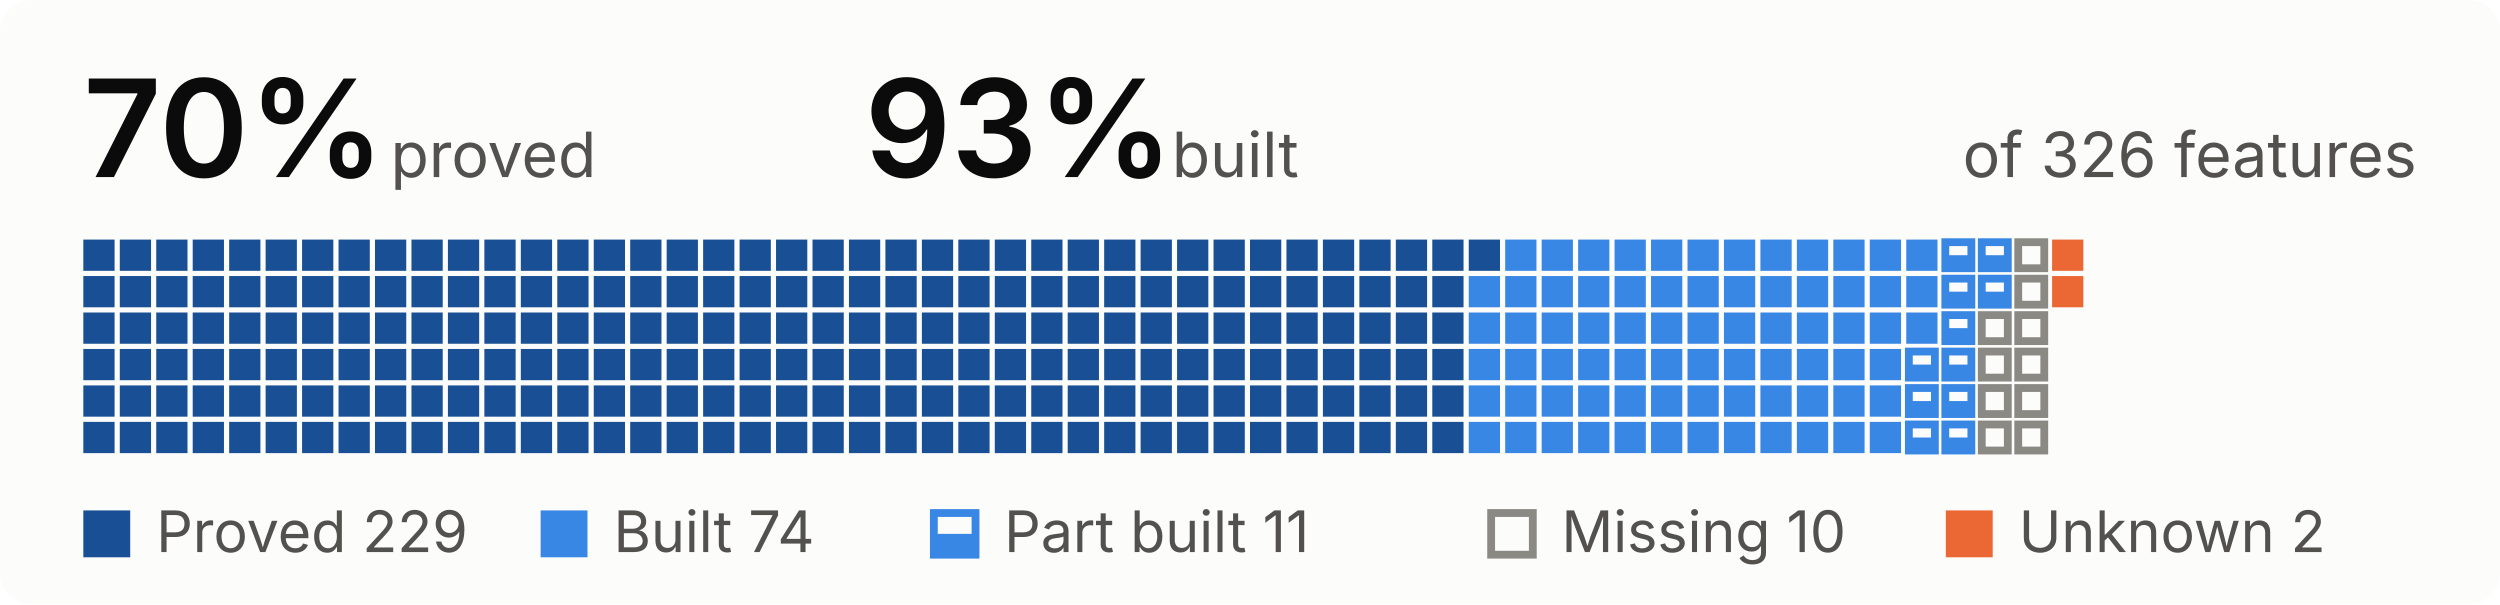
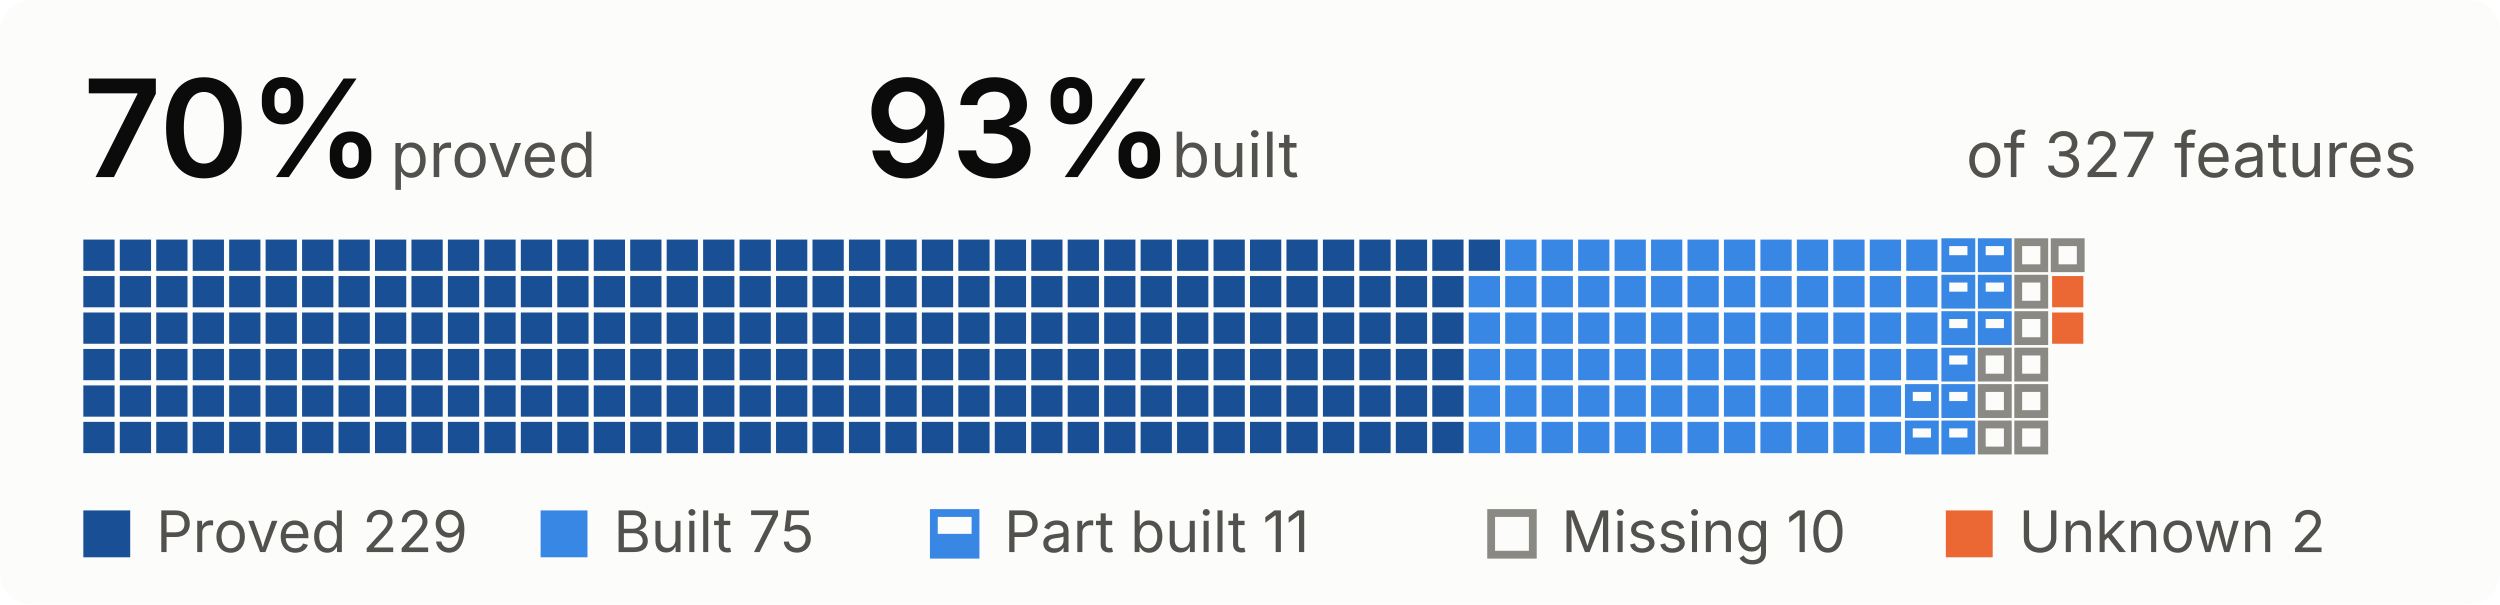
- <svg xmlns="http://www.w3.org/2000/svg" width="480" height="116" viewBox="0 0 480 116" role="img" aria-label="70 percent proved, 93 percent built, of 326 features">
+ <svg xmlns="http://www.w3.org/2000/svg" width="480" height="116" viewBox="0 0 480 116" role="img" aria-label="70 percent proved, 93 percent built, of 327 features">
  <style>
.bg{fill:#fcfcfb}.t{fill:#0b0b0b}.s{fill:#52514e}.rule{fill:#e1e0d9}
.proved{fill:#184f95}.built{fill:#3987e5}.unknown{fill:#eb6834}
.part-o{fill:none;stroke:#3987e5;stroke-width:1.5}.part-f{fill:#3987e5}
.missing{fill:none;stroke:#8a8984;stroke-width:1.5}
.pass{fill:#184f95}.fail{fill:#eb6834}.none{fill:none;stroke:#8a8984;stroke-width:1.5}
@media (prefers-color-scheme:dark){
.bg{fill:#1a1a19}.t{fill:#f0efec}.s{fill:#c3c2b7}.rule{fill:#383835}
.proved{fill:#86b6ef}.built{fill:#3987e5}.unknown{fill:#d95926}
.part-o{stroke:#3987e5}.part-f{fill:#3987e5}
.missing{stroke:#8d8c85}
.pass{fill:#86b6ef}.fail{fill:#d95926}.none{stroke:#8d8c85}
}
text{font-family:system-ui,-apple-system,"Segoe UI",sans-serif;font-size:12px}
.big{font-size:26px;font-weight:600}.b{font-weight:600}.xs{font-size:11px}
</style>
  <rect width="480" height="116" rx="6" class="bg" />
  <text x="16.0" y="34.0" class="t big">70%</text>
  <text x="75.0" y="34.0" class="s">proved</text>
  <text x="166.0" y="34.0" class="t big">93%</text>
  <text x="225.0" y="34.0" class="s">built</text>
-   <text x="464.0" y="34.0" class="s" text-anchor="end">of 326 features</text>
+   <text x="464.0" y="34.0" class="s" text-anchor="end">of 327 features</text>
  <rect x="16.0" y="46.0" width="6" height="6" class="proved" />
  <rect x="16.0" y="53.0" width="6" height="6" class="proved" />
  <rect x="16.0" y="60.0" width="6" height="6" class="proved" />
  <rect x="16.0" y="67.0" width="6" height="6" class="proved" />
  <rect x="16.0" y="74.0" width="6" height="6" class="proved" />
  <rect x="16.0" y="81.0" width="6" height="6" class="proved" />
  <rect x="23.0" y="46.0" width="6" height="6" class="proved" />
  <rect x="23.0" y="53.0" width="6" height="6" class="proved" />
  <rect x="23.0" y="60.0" width="6" height="6" class="proved" />
  <rect x="23.0" y="67.0" width="6" height="6" class="proved" />
  <rect x="23.0" y="74.0" width="6" height="6" class="proved" />
  <rect x="23.0" y="81.0" width="6" height="6" class="proved" />
  <rect x="30.0" y="46.0" width="6" height="6" class="proved" />
  <rect x="30.0" y="53.0" width="6" height="6" class="proved" />
  <rect x="30.0" y="60.0" width="6" height="6" class="proved" />
  <rect x="30.0" y="67.0" width="6" height="6" class="proved" />
  <rect x="30.0" y="74.0" width="6" height="6" class="proved" />
  <rect x="30.0" y="81.0" width="6" height="6" class="proved" />
  <rect x="37.0" y="46.0" width="6" height="6" class="proved" />
  <rect x="37.0" y="53.0" width="6" height="6" class="proved" />
  <rect x="37.0" y="60.0" width="6" height="6" class="proved" />
  <rect x="37.0" y="67.0" width="6" height="6" class="proved" />
  <rect x="37.0" y="74.0" width="6" height="6" class="proved" />
  <rect x="37.0" y="81.0" width="6" height="6" class="proved" />
  <rect x="44.0" y="46.0" width="6" height="6" class="proved" />
  <rect x="44.0" y="53.0" width="6" height="6" class="proved" />
  <rect x="44.0" y="60.0" width="6" height="6" class="proved" />
  <rect x="44.0" y="67.0" width="6" height="6" class="proved" />
  <rect x="44.0" y="74.0" width="6" height="6" class="proved" />
  <rect x="44.0" y="81.0" width="6" height="6" class="proved" />
  <rect x="51.0" y="46.0" width="6" height="6" class="proved" />
  <rect x="51.0" y="53.0" width="6" height="6" class="proved" />
  <rect x="51.0" y="60.0" width="6" height="6" class="proved" />
  <rect x="51.0" y="67.0" width="6" height="6" class="proved" />
  <rect x="51.0" y="74.0" width="6" height="6" class="proved" />
  <rect x="51.0" y="81.0" width="6" height="6" class="proved" />
  <rect x="58.0" y="46.0" width="6" height="6" class="proved" />
  <rect x="58.0" y="53.0" width="6" height="6" class="proved" />
  <rect x="58.0" y="60.0" width="6" height="6" class="proved" />
  <rect x="58.0" y="67.0" width="6" height="6" class="proved" />
  <rect x="58.0" y="74.0" width="6" height="6" class="proved" />
  <rect x="58.0" y="81.0" width="6" height="6" class="proved" />
  <rect x="65.0" y="46.0" width="6" height="6" class="proved" />
  <rect x="65.0" y="53.0" width="6" height="6" class="proved" />
  <rect x="65.0" y="60.0" width="6" height="6" class="proved" />
  <rect x="65.0" y="67.0" width="6" height="6" class="proved" />
  <rect x="65.0" y="74.0" width="6" height="6" class="proved" />
  <rect x="65.0" y="81.0" width="6" height="6" class="proved" />
  <rect x="72.0" y="46.0" width="6" height="6" class="proved" />
  <rect x="72.0" y="53.0" width="6" height="6" class="proved" />
  <rect x="72.0" y="60.0" width="6" height="6" class="proved" />
  <rect x="72.0" y="67.0" width="6" height="6" class="proved" />
  <rect x="72.0" y="74.0" width="6" height="6" class="proved" />
  <rect x="72.0" y="81.0" width="6" height="6" class="proved" />
  <rect x="79.0" y="46.0" width="6" height="6" class="proved" />
  <rect x="79.0" y="53.0" width="6" height="6" class="proved" />
  <rect x="79.0" y="60.0" width="6" height="6" class="proved" />
  <rect x="79.0" y="67.0" width="6" height="6" class="proved" />
  <rect x="79.0" y="74.0" width="6" height="6" class="proved" />
  <rect x="79.0" y="81.0" width="6" height="6" class="proved" />
  <rect x="86.0" y="46.0" width="6" height="6" class="proved" />
  <rect x="86.0" y="53.0" width="6" height="6" class="proved" />
  <rect x="86.0" y="60.0" width="6" height="6" class="proved" />
  <rect x="86.0" y="67.0" width="6" height="6" class="proved" />
  <rect x="86.0" y="74.0" width="6" height="6" class="proved" />
  <rect x="86.0" y="81.0" width="6" height="6" class="proved" />
  <rect x="93.0" y="46.0" width="6" height="6" class="proved" />
  <rect x="93.0" y="53.0" width="6" height="6" class="proved" />
  <rect x="93.0" y="60.0" width="6" height="6" class="proved" />
  <rect x="93.0" y="67.0" width="6" height="6" class="proved" />
  <rect x="93.0" y="74.0" width="6" height="6" class="proved" />
  <rect x="93.0" y="81.0" width="6" height="6" class="proved" />
  <rect x="100.0" y="46.0" width="6" height="6" class="proved" />
  <rect x="100.0" y="53.0" width="6" height="6" class="proved" />
  <rect x="100.0" y="60.0" width="6" height="6" class="proved" />
  <rect x="100.0" y="67.0" width="6" height="6" class="proved" />
  <rect x="100.0" y="74.0" width="6" height="6" class="proved" />
  <rect x="100.0" y="81.0" width="6" height="6" class="proved" />
  <rect x="107.0" y="46.0" width="6" height="6" class="proved" />
  <rect x="107.0" y="53.0" width="6" height="6" class="proved" />
  <rect x="107.0" y="60.0" width="6" height="6" class="proved" />
  <rect x="107.0" y="67.0" width="6" height="6" class="proved" />
  <rect x="107.0" y="74.0" width="6" height="6" class="proved" />
  <rect x="107.0" y="81.0" width="6" height="6" class="proved" />
  <rect x="114.0" y="46.0" width="6" height="6" class="proved" />
  <rect x="114.0" y="53.0" width="6" height="6" class="proved" />
  <rect x="114.0" y="60.0" width="6" height="6" class="proved" />
  <rect x="114.0" y="67.0" width="6" height="6" class="proved" />
  <rect x="114.0" y="74.0" width="6" height="6" class="proved" />
  <rect x="114.0" y="81.0" width="6" height="6" class="proved" />
  <rect x="121.0" y="46.0" width="6" height="6" class="proved" />
  <rect x="121.0" y="53.0" width="6" height="6" class="proved" />
  <rect x="121.0" y="60.0" width="6" height="6" class="proved" />
  <rect x="121.0" y="67.0" width="6" height="6" class="proved" />
  <rect x="121.0" y="74.0" width="6" height="6" class="proved" />
  <rect x="121.0" y="81.0" width="6" height="6" class="proved" />
  <rect x="128.0" y="46.0" width="6" height="6" class="proved" />
  <rect x="128.0" y="53.0" width="6" height="6" class="proved" />
  <rect x="128.0" y="60.0" width="6" height="6" class="proved" />
  <rect x="128.0" y="67.0" width="6" height="6" class="proved" />
  <rect x="128.0" y="74.0" width="6" height="6" class="proved" />
  <rect x="128.0" y="81.0" width="6" height="6" class="proved" />
  <rect x="135.0" y="46.0" width="6" height="6" class="proved" />
  <rect x="135.0" y="53.0" width="6" height="6" class="proved" />
  <rect x="135.0" y="60.0" width="6" height="6" class="proved" />
  <rect x="135.0" y="67.0" width="6" height="6" class="proved" />
  <rect x="135.0" y="74.0" width="6" height="6" class="proved" />
  <rect x="135.0" y="81.0" width="6" height="6" class="proved" />
  <rect x="142.0" y="46.0" width="6" height="6" class="proved" />
  <rect x="142.0" y="53.0" width="6" height="6" class="proved" />
  <rect x="142.0" y="60.0" width="6" height="6" class="proved" />
  <rect x="142.0" y="67.0" width="6" height="6" class="proved" />
  <rect x="142.0" y="74.0" width="6" height="6" class="proved" />
  <rect x="142.0" y="81.0" width="6" height="6" class="proved" />
  <rect x="149.0" y="46.0" width="6" height="6" class="proved" />
  <rect x="149.0" y="53.0" width="6" height="6" class="proved" />
  <rect x="149.0" y="60.0" width="6" height="6" class="proved" />
  <rect x="149.0" y="67.0" width="6" height="6" class="proved" />
  <rect x="149.0" y="74.0" width="6" height="6" class="proved" />
  <rect x="149.0" y="81.0" width="6" height="6" class="proved" />
  <rect x="156.0" y="46.0" width="6" height="6" class="proved" />
  <rect x="156.0" y="53.0" width="6" height="6" class="proved" />
  <rect x="156.0" y="60.0" width="6" height="6" class="proved" />
  <rect x="156.0" y="67.0" width="6" height="6" class="proved" />
  <rect x="156.0" y="74.0" width="6" height="6" class="proved" />
  <rect x="156.0" y="81.0" width="6" height="6" class="proved" />
  <rect x="163.0" y="46.0" width="6" height="6" class="proved" />
  <rect x="163.0" y="53.0" width="6" height="6" class="proved" />
  <rect x="163.0" y="60.0" width="6" height="6" class="proved" />
  <rect x="163.0" y="67.0" width="6" height="6" class="proved" />
  <rect x="163.0" y="74.0" width="6" height="6" class="proved" />
  <rect x="163.0" y="81.0" width="6" height="6" class="proved" />
  <rect x="170.0" y="46.0" width="6" height="6" class="proved" />
  <rect x="170.0" y="53.0" width="6" height="6" class="proved" />
  <rect x="170.0" y="60.0" width="6" height="6" class="proved" />
  <rect x="170.0" y="67.0" width="6" height="6" class="proved" />
  <rect x="170.0" y="74.0" width="6" height="6" class="proved" />
  <rect x="170.0" y="81.0" width="6" height="6" class="proved" />
  <rect x="177.0" y="46.0" width="6" height="6" class="proved" />
  <rect x="177.0" y="53.0" width="6" height="6" class="proved" />
  <rect x="177.0" y="60.0" width="6" height="6" class="proved" />
  <rect x="177.0" y="67.0" width="6" height="6" class="proved" />
  <rect x="177.0" y="74.0" width="6" height="6" class="proved" />
  <rect x="177.0" y="81.0" width="6" height="6" class="proved" />
  <rect x="184.0" y="46.0" width="6" height="6" class="proved" />
  <rect x="184.0" y="53.0" width="6" height="6" class="proved" />
  <rect x="184.0" y="60.0" width="6" height="6" class="proved" />
  <rect x="184.0" y="67.0" width="6" height="6" class="proved" />
  <rect x="184.0" y="74.0" width="6" height="6" class="proved" />
  <rect x="184.0" y="81.0" width="6" height="6" class="proved" />
  <rect x="191.0" y="46.0" width="6" height="6" class="proved" />
  <rect x="191.0" y="53.0" width="6" height="6" class="proved" />
  <rect x="191.0" y="60.0" width="6" height="6" class="proved" />
  <rect x="191.0" y="67.0" width="6" height="6" class="proved" />
  <rect x="191.0" y="74.0" width="6" height="6" class="proved" />
  <rect x="191.0" y="81.0" width="6" height="6" class="proved" />
  <rect x="198.0" y="46.0" width="6" height="6" class="proved" />
  <rect x="198.0" y="53.0" width="6" height="6" class="proved" />
  <rect x="198.0" y="60.0" width="6" height="6" class="proved" />
  <rect x="198.0" y="67.0" width="6" height="6" class="proved" />
  <rect x="198.0" y="74.0" width="6" height="6" class="proved" />
  <rect x="198.0" y="81.0" width="6" height="6" class="proved" />
  <rect x="205.0" y="46.0" width="6" height="6" class="proved" />
  <rect x="205.0" y="53.0" width="6" height="6" class="proved" />
  <rect x="205.0" y="60.0" width="6" height="6" class="proved" />
  <rect x="205.0" y="67.0" width="6" height="6" class="proved" />
  <rect x="205.0" y="74.0" width="6" height="6" class="proved" />
  <rect x="205.0" y="81.0" width="6" height="6" class="proved" />
  <rect x="212.0" y="46.0" width="6" height="6" class="proved" />
  <rect x="212.0" y="53.0" width="6" height="6" class="proved" />
  <rect x="212.0" y="60.0" width="6" height="6" class="proved" />
  <rect x="212.0" y="67.0" width="6" height="6" class="proved" />
  <rect x="212.0" y="74.0" width="6" height="6" class="proved" />
  <rect x="212.0" y="81.0" width="6" height="6" class="proved" />
  <rect x="219.0" y="46.0" width="6" height="6" class="proved" />
  <rect x="219.0" y="53.0" width="6" height="6" class="proved" />
  <rect x="219.0" y="60.0" width="6" height="6" class="proved" />
  <rect x="219.0" y="67.0" width="6" height="6" class="proved" />
  <rect x="219.0" y="74.0" width="6" height="6" class="proved" />
  <rect x="219.0" y="81.0" width="6" height="6" class="proved" />
  <rect x="226.0" y="46.0" width="6" height="6" class="proved" />
  <rect x="226.0" y="53.0" width="6" height="6" class="proved" />
  <rect x="226.0" y="60.0" width="6" height="6" class="proved" />
  <rect x="226.0" y="67.0" width="6" height="6" class="proved" />
  <rect x="226.0" y="74.0" width="6" height="6" class="proved" />
  <rect x="226.0" y="81.0" width="6" height="6" class="proved" />
  <rect x="233.0" y="46.0" width="6" height="6" class="proved" />
  <rect x="233.0" y="53.0" width="6" height="6" class="proved" />
  <rect x="233.0" y="60.0" width="6" height="6" class="proved" />
  <rect x="233.0" y="67.0" width="6" height="6" class="proved" />
  <rect x="233.0" y="74.0" width="6" height="6" class="proved" />
  <rect x="233.0" y="81.0" width="6" height="6" class="proved" />
  <rect x="240.0" y="46.0" width="6" height="6" class="proved" />
  <rect x="240.0" y="53.0" width="6" height="6" class="proved" />
  <rect x="240.0" y="60.0" width="6" height="6" class="proved" />
  <rect x="240.0" y="67.0" width="6" height="6" class="proved" />
  <rect x="240.0" y="74.0" width="6" height="6" class="proved" />
  <rect x="240.0" y="81.0" width="6" height="6" class="proved" />
  <rect x="247.0" y="46.0" width="6" height="6" class="proved" />
  <rect x="247.0" y="53.0" width="6" height="6" class="proved" />
  <rect x="247.0" y="60.0" width="6" height="6" class="proved" />
  <rect x="247.0" y="67.0" width="6" height="6" class="proved" />
  <rect x="247.0" y="74.0" width="6" height="6" class="proved" />
  <rect x="247.0" y="81.0" width="6" height="6" class="proved" />
  <rect x="254.0" y="46.0" width="6" height="6" class="proved" />
  <rect x="254.0" y="53.0" width="6" height="6" class="proved" />
  <rect x="254.0" y="60.0" width="6" height="6" class="proved" />
  <rect x="254.0" y="67.0" width="6" height="6" class="proved" />
  <rect x="254.0" y="74.0" width="6" height="6" class="proved" />
  <rect x="254.0" y="81.0" width="6" height="6" class="proved" />
  <rect x="261.0" y="46.0" width="6" height="6" class="proved" />
  <rect x="261.0" y="53.0" width="6" height="6" class="proved" />
  <rect x="261.0" y="60.0" width="6" height="6" class="proved" />
  <rect x="261.0" y="67.0" width="6" height="6" class="proved" />
  <rect x="261.0" y="74.0" width="6" height="6" class="proved" />
  <rect x="261.0" y="81.0" width="6" height="6" class="proved" />
  <rect x="268.0" y="46.0" width="6" height="6" class="proved" />
  <rect x="268.0" y="53.0" width="6" height="6" class="proved" />
  <rect x="268.0" y="60.0" width="6" height="6" class="proved" />
  <rect x="268.0" y="67.0" width="6" height="6" class="proved" />
  <rect x="268.0" y="74.0" width="6" height="6" class="proved" />
  <rect x="268.0" y="81.0" width="6" height="6" class="proved" />
  <rect x="275.0" y="46.0" width="6" height="6" class="proved" />
  <rect x="275.0" y="53.0" width="6" height="6" class="proved" />
  <rect x="275.0" y="60.0" width="6" height="6" class="proved" />
  <rect x="275.0" y="67.0" width="6" height="6" class="proved" />
  <rect x="275.0" y="74.0" width="6" height="6" class="proved" />
  <rect x="275.0" y="81.0" width="6" height="6" class="proved" />
  <rect x="282.0" y="46.0" width="6" height="6" class="proved" />
  <rect x="282.0" y="53.0" width="6" height="6" class="built" />
  <rect x="282.0" y="60.0" width="6" height="6" class="built" />
  <rect x="282.0" y="67.0" width="6" height="6" class="built" />
  <rect x="282.0" y="74.0" width="6" height="6" class="built" />
  <rect x="282.0" y="81.0" width="6" height="6" class="built" />
  <rect x="289.0" y="46.0" width="6" height="6" class="built" />
  <rect x="289.0" y="53.0" width="6" height="6" class="built" />
  <rect x="289.0" y="60.0" width="6" height="6" class="built" />
  <rect x="289.0" y="67.0" width="6" height="6" class="built" />
  <rect x="289.0" y="74.0" width="6" height="6" class="built" />
  <rect x="289.0" y="81.0" width="6" height="6" class="built" />
  <rect x="296.0" y="46.0" width="6" height="6" class="built" />
  <rect x="296.0" y="53.0" width="6" height="6" class="built" />
  <rect x="296.0" y="60.0" width="6" height="6" class="built" />
  <rect x="296.0" y="67.0" width="6" height="6" class="built" />
  <rect x="296.0" y="74.0" width="6" height="6" class="built" />
  <rect x="296.0" y="81.0" width="6" height="6" class="built" />
  <rect x="303.0" y="46.0" width="6" height="6" class="built" />
  <rect x="303.0" y="53.0" width="6" height="6" class="built" />
  <rect x="303.0" y="60.0" width="6" height="6" class="built" />
  <rect x="303.0" y="67.0" width="6" height="6" class="built" />
  <rect x="303.0" y="74.0" width="6" height="6" class="built" />
  <rect x="303.0" y="81.0" width="6" height="6" class="built" />
  <rect x="310.0" y="46.0" width="6" height="6" class="built" />
  <rect x="310.0" y="53.0" width="6" height="6" class="built" />
  <rect x="310.0" y="60.0" width="6" height="6" class="built" />
  <rect x="310.0" y="67.0" width="6" height="6" class="built" />
  <rect x="310.0" y="74.0" width="6" height="6" class="built" />
  <rect x="310.0" y="81.0" width="6" height="6" class="built" />
  <rect x="317.0" y="46.0" width="6" height="6" class="built" />
  <rect x="317.0" y="53.0" width="6" height="6" class="built" />
  <rect x="317.0" y="60.0" width="6" height="6" class="built" />
  <rect x="317.0" y="67.0" width="6" height="6" class="built" />
  <rect x="317.0" y="74.0" width="6" height="6" class="built" />
  <rect x="317.0" y="81.0" width="6" height="6" class="built" />
  <rect x="324.0" y="46.0" width="6" height="6" class="built" />
  <rect x="324.0" y="53.0" width="6" height="6" class="built" />
  <rect x="324.0" y="60.0" width="6" height="6" class="built" />
  <rect x="324.0" y="67.0" width="6" height="6" class="built" />
  <rect x="324.0" y="74.0" width="6" height="6" class="built" />
  <rect x="324.0" y="81.0" width="6" height="6" class="built" />
  <rect x="331.0" y="46.0" width="6" height="6" class="built" />
  <rect x="331.0" y="53.0" width="6" height="6" class="built" />
  <rect x="331.0" y="60.0" width="6" height="6" class="built" />
  <rect x="331.0" y="67.0" width="6" height="6" class="built" />
  <rect x="331.0" y="74.0" width="6" height="6" class="built" />
  <rect x="331.0" y="81.0" width="6" height="6" class="built" />
  <rect x="338.0" y="46.0" width="6" height="6" class="built" />
  <rect x="338.0" y="53.0" width="6" height="6" class="built" />
  <rect x="338.0" y="60.0" width="6" height="6" class="built" />
  <rect x="338.0" y="67.0" width="6" height="6" class="built" />
  <rect x="338.0" y="74.0" width="6" height="6" class="built" />
  <rect x="338.0" y="81.0" width="6" height="6" class="built" />
  <rect x="345.0" y="46.0" width="6" height="6" class="built" />
  <rect x="345.0" y="53.0" width="6" height="6" class="built" />
  <rect x="345.0" y="60.0" width="6" height="6" class="built" />
  <rect x="345.0" y="67.0" width="6" height="6" class="built" />
  <rect x="345.0" y="74.0" width="6" height="6" class="built" />
  <rect x="345.0" y="81.0" width="6" height="6" class="built" />
  <rect x="352.0" y="46.0" width="6" height="6" class="built" />
  <rect x="352.0" y="53.0" width="6" height="6" class="built" />
  <rect x="352.0" y="60.0" width="6" height="6" class="built" />
  <rect x="352.0" y="67.0" width="6" height="6" class="built" />
  <rect x="352.0" y="74.0" width="6" height="6" class="built" />
  <rect x="352.0" y="81.0" width="6" height="6" class="built" />
  <rect x="359.0" y="46.0" width="6" height="6" class="built" />
  <rect x="359.0" y="53.0" width="6" height="6" class="built" />
  <rect x="359.0" y="60.0" width="6" height="6" class="built" />
  <rect x="359.0" y="67.0" width="6" height="6" class="built" />
  <rect x="359.0" y="74.0" width="6" height="6" class="built" />
  <rect x="359.0" y="81.0" width="6" height="6" class="built" />
  <rect x="366.0" y="46.0" width="6" height="6" class="built" />
  <rect x="366.0" y="53.0" width="6" height="6" class="built" />
  <rect x="366.0" y="60.0" width="6" height="6" class="built" />
-   <rect x="366.5" y="67.5" width="5" height="5" fill="none" class="part-o" />
-   <rect x="366.0" y="70.0" width="6" height="3.0" class="part-f" />
+   <rect x="366.0" y="67.0" width="6" height="6" class="built" />
  <rect x="366.5" y="74.5" width="5" height="5" fill="none" class="part-o" />
  <rect x="366.0" y="77.0" width="6" height="3.0" class="part-f" />
  <rect x="366.5" y="81.5" width="5" height="5" fill="none" class="part-o" />
  <rect x="366.0" y="84.0" width="6" height="3.0" class="part-f" />
  <rect x="373.5" y="46.5" width="5" height="5" fill="none" class="part-o" />
  <rect x="373.0" y="49.0" width="6" height="3.0" class="part-f" />
  <rect x="373.5" y="53.5" width="5" height="5" fill="none" class="part-o" />
  <rect x="373.0" y="56.0" width="6" height="3.0" class="part-f" />
  <rect x="373.5" y="60.5" width="5" height="5" fill="none" class="part-o" />
  <rect x="373.0" y="63.0" width="6" height="3.0" class="part-f" />
  <rect x="373.5" y="67.5" width="5" height="5" fill="none" class="part-o" />
  <rect x="373.0" y="70.0" width="6" height="3.0" class="part-f" />
  <rect x="373.5" y="74.5" width="5" height="5" fill="none" class="part-o" />
  <rect x="373.0" y="77.0" width="6" height="3.0" class="part-f" />
  <rect x="373.5" y="81.5" width="5" height="5" fill="none" class="part-o" />
  <rect x="373.0" y="84.0" width="6" height="3.0" class="part-f" />
  <rect x="380.5" y="46.5" width="5" height="5" fill="none" class="part-o" />
  <rect x="380.0" y="49.0" width="6" height="3.0" class="part-f" />
  <rect x="380.5" y="53.5" width="5" height="5" fill="none" class="part-o" />
  <rect x="380.0" y="56.0" width="6" height="3.0" class="part-f" />
-   <rect x="380.5" y="60.5" width="5" height="5" fill="none" class="missing" />
+   <rect x="380.5" y="60.5" width="5" height="5" fill="none" class="part-o" />
+   <rect x="380.0" y="63.0" width="6" height="3.0" class="part-f" />
  <rect x="380.5" y="67.5" width="5" height="5" fill="none" class="missing" />
  <rect x="380.5" y="74.5" width="5" height="5" fill="none" class="missing" />
  <rect x="380.5" y="81.5" width="5" height="5" fill="none" class="missing" />
  <rect x="387.5" y="46.5" width="5" height="5" fill="none" class="missing" />
  <rect x="387.5" y="53.5" width="5" height="5" fill="none" class="missing" />
  <rect x="387.5" y="60.5" width="5" height="5" fill="none" class="missing" />
  <rect x="387.5" y="67.5" width="5" height="5" fill="none" class="missing" />
  <rect x="387.5" y="74.5" width="5" height="5" fill="none" class="missing" />
  <rect x="387.5" y="81.5" width="5" height="5" fill="none" class="missing" />
-   <rect x="394.0" y="46.0" width="6" height="6" class="unknown" />
+   <rect x="394.5" y="46.5" width="5" height="5" fill="none" class="missing" />
  <rect x="394.0" y="53.0" width="6" height="6" class="unknown" />
+   <rect x="394.0" y="60.0" width="6" height="6" class="unknown" />
  <rect x="16.0" y="98.0" width="9" height="9" class="proved" />
  <text x="30.0" y="106.0" class="s xs">Proved 229</text>
  <rect x="103.8" y="98.0" width="9" height="9" class="built" />
-   <text x="117.8" y="106.0" class="s xs">Built 74</text>
+   <text x="117.8" y="106.0" class="s xs">Built 75</text>
  <rect x="179.3" y="98.5" width="8" height="8" fill="none" class="part-o" />
  <rect x="178.8" y="102.5" width="9" height="4.5" class="part-f" />
  <text x="192.8" y="106.0" class="s xs">Part built 11</text>
  <rect x="286.3" y="98.5" width="8" height="8" fill="none" class="missing" />
  <text x="299.8" y="106.0" class="s xs">Missing 10</text>
  <rect x="373.6" y="98.0" width="9" height="9" class="unknown" />
  <text x="387.6" y="106.0" class="s xs">Unknown 2</text>
</svg>
